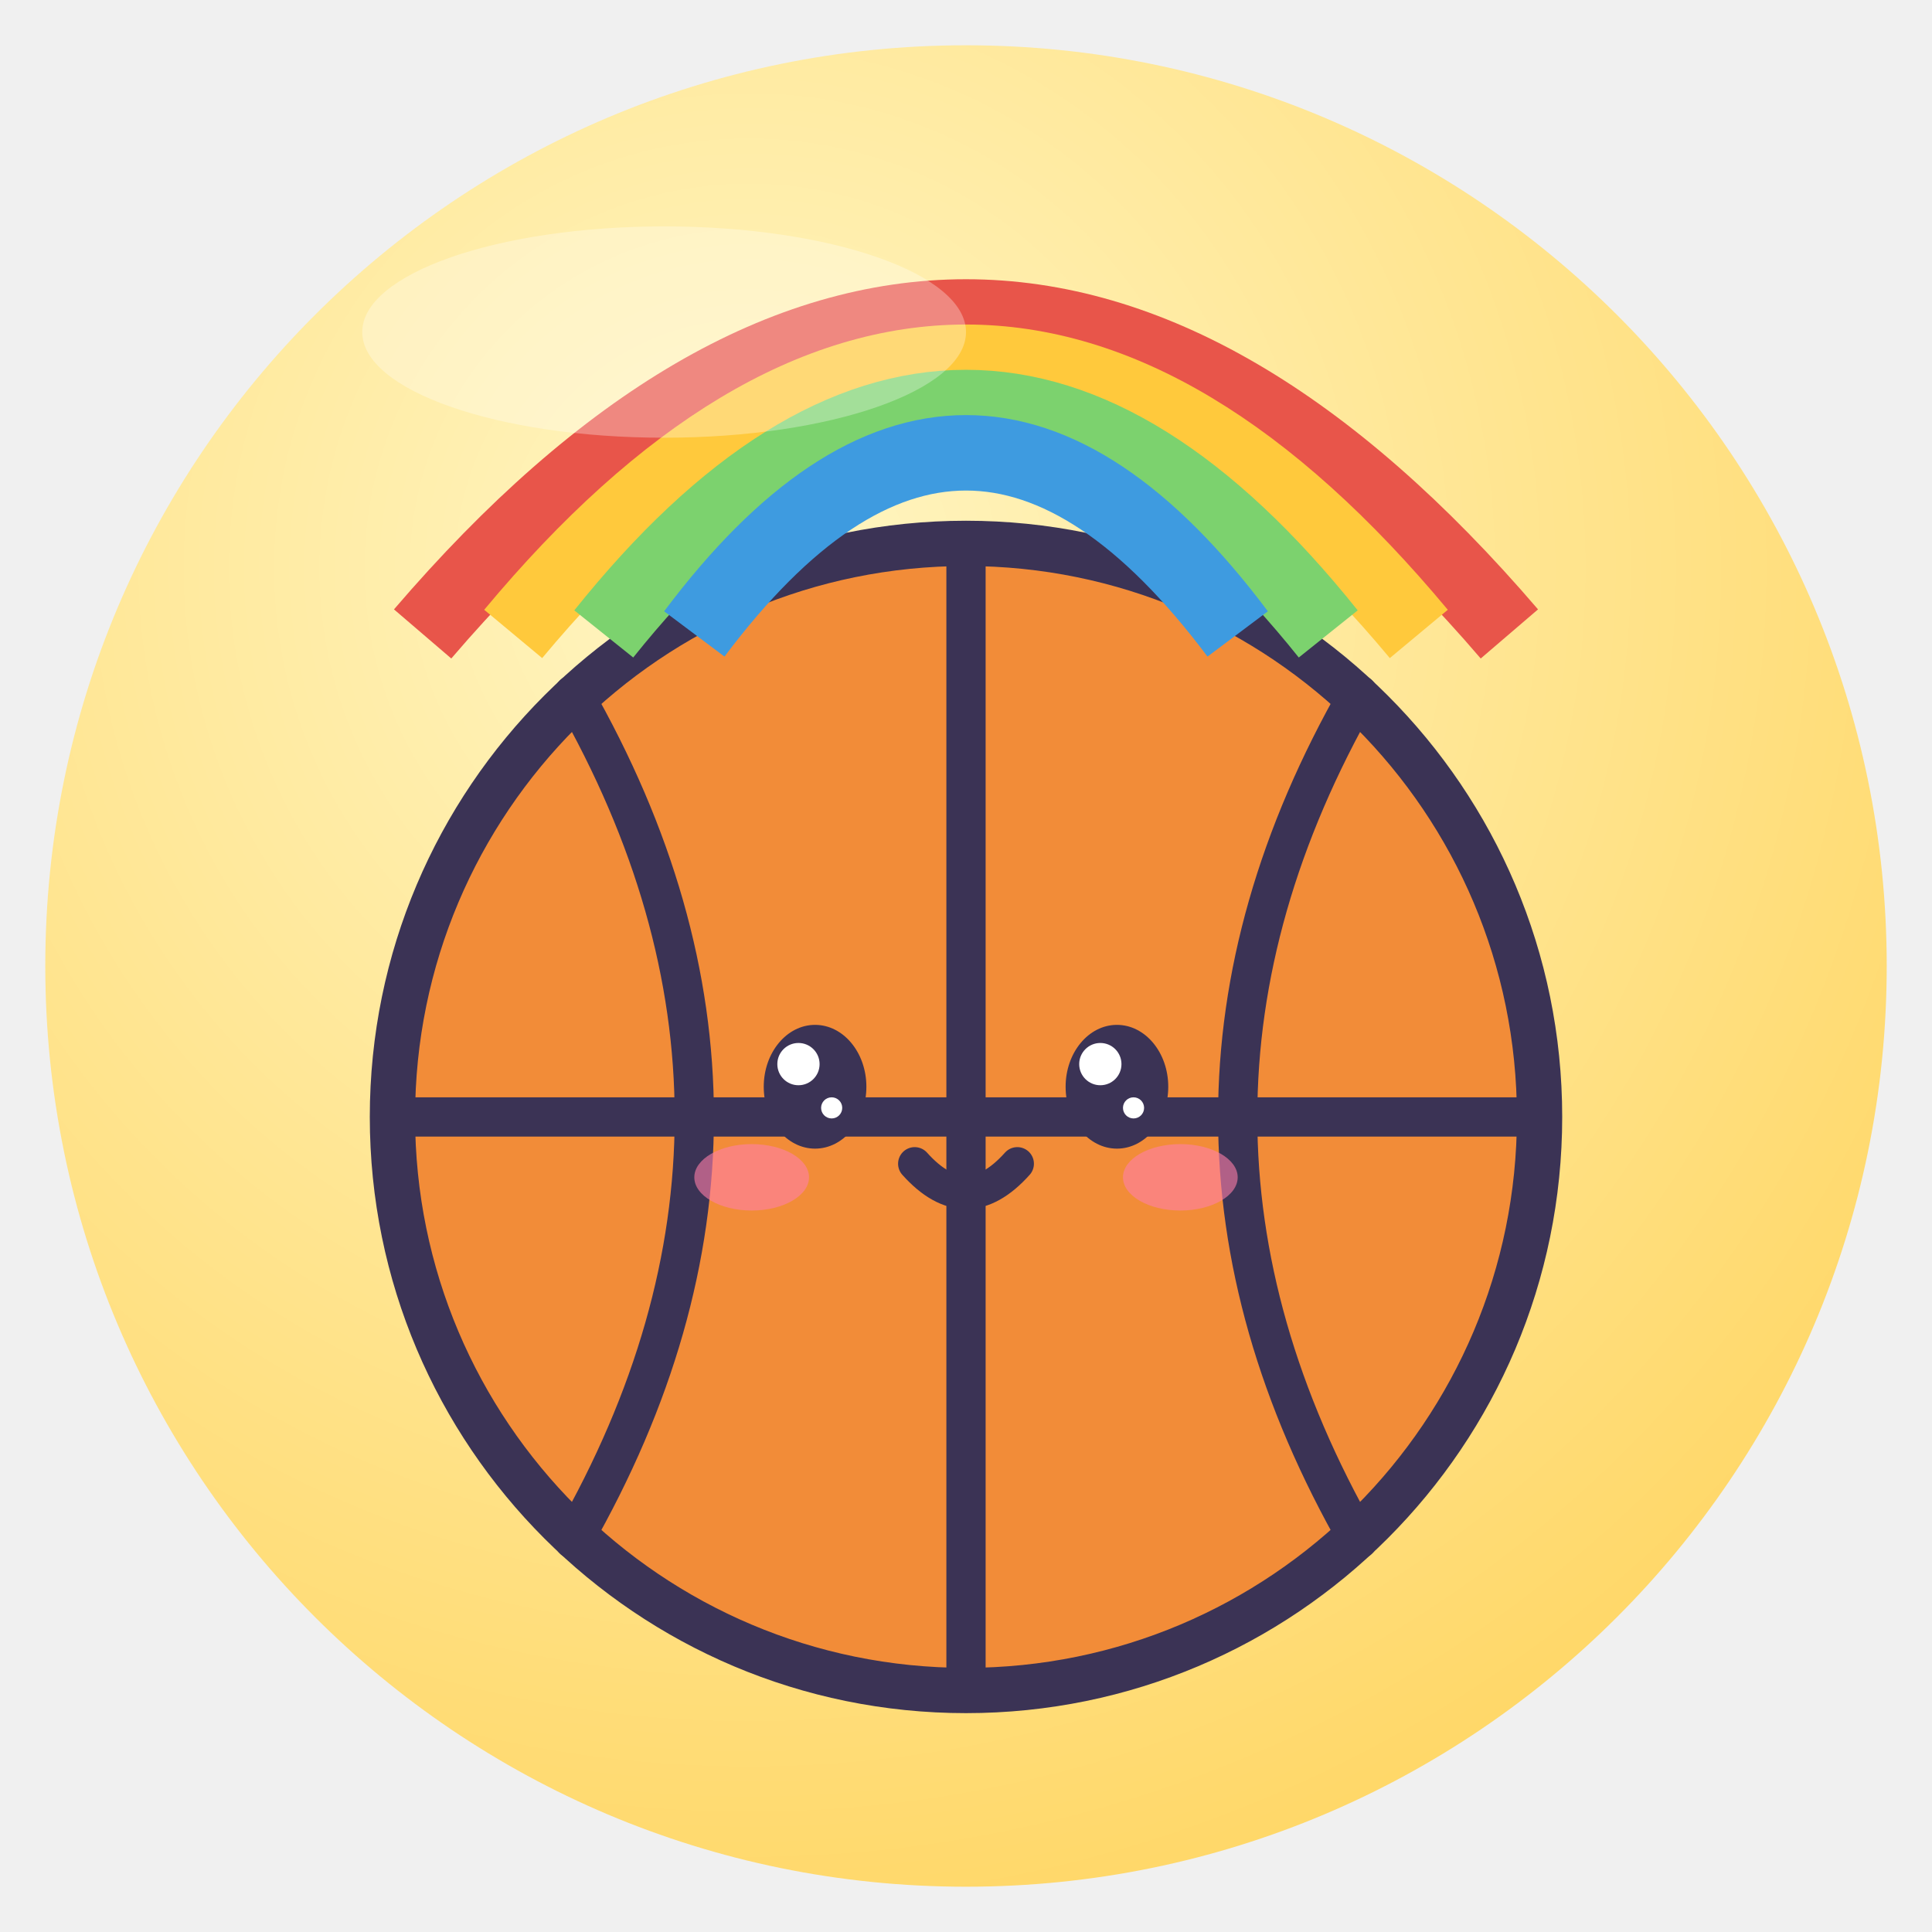
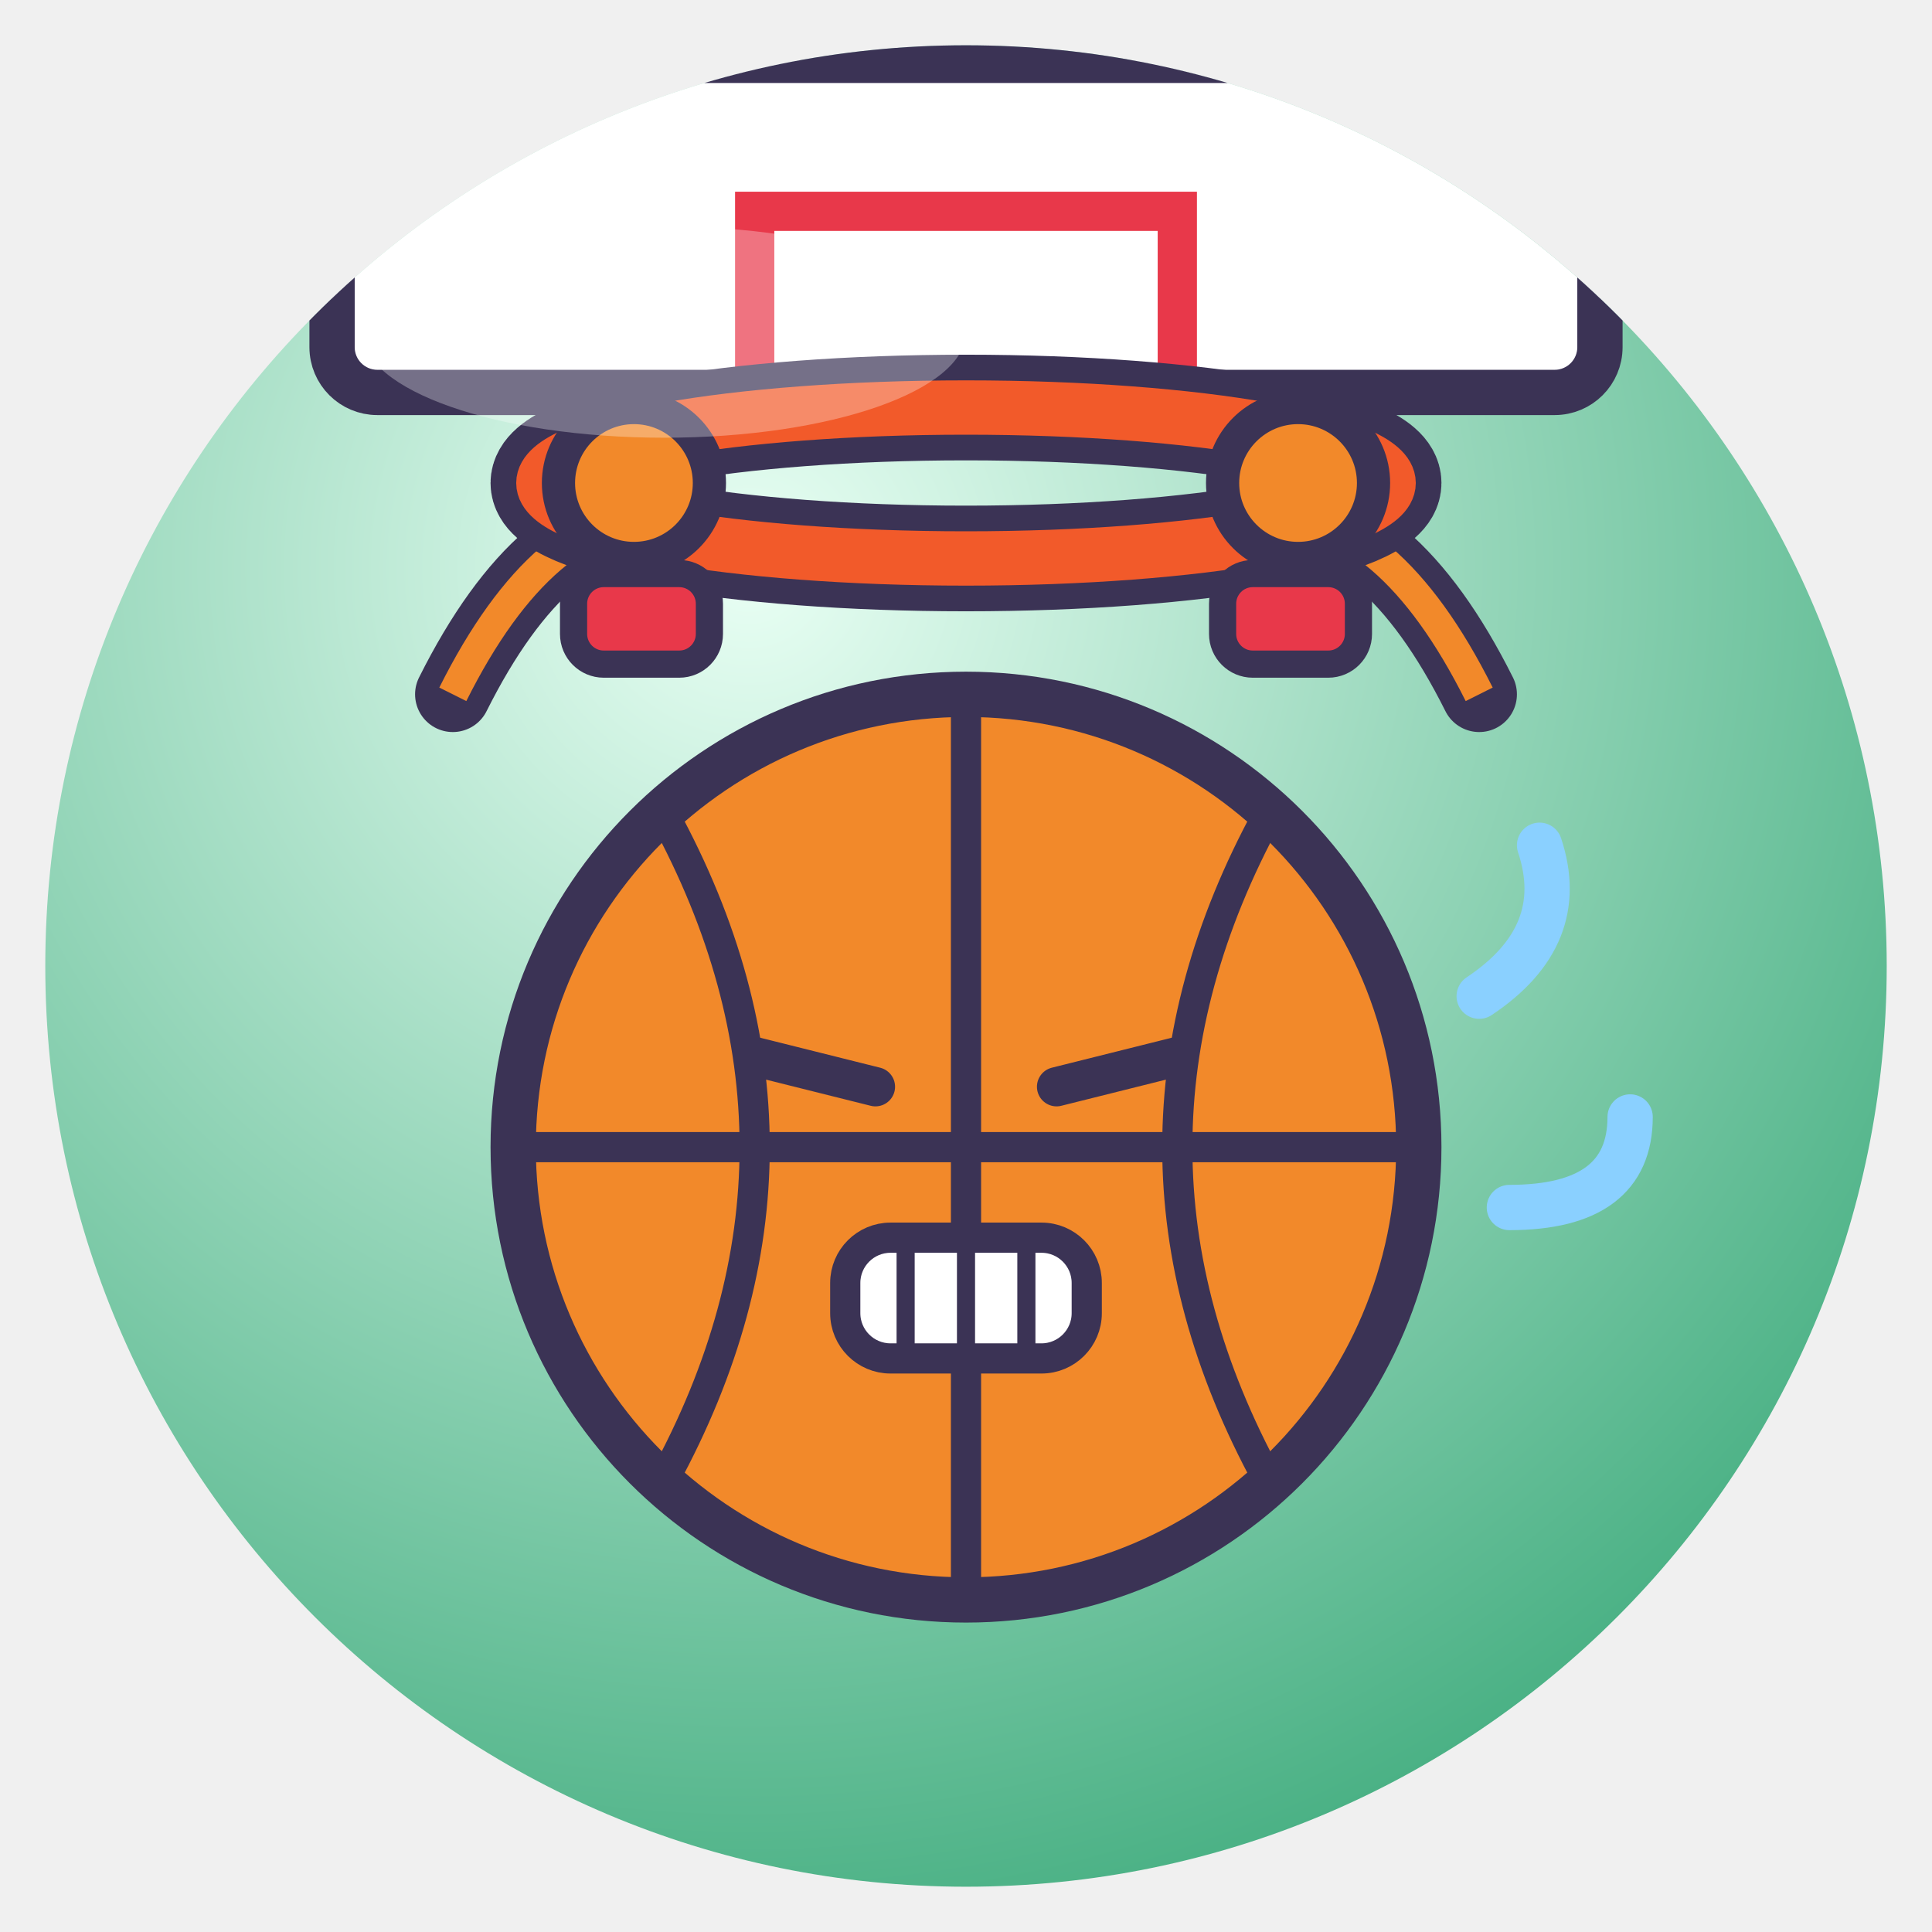
<svg xmlns="http://www.w3.org/2000/svg" viewBox="0 0 128 128" width="128" height="128">
  <defs>
    <radialGradient id="g" cx="38%" cy="28%" r="85%">
-       <stop offset="0" stop-color="#FFF6C4" />
-       <stop offset="1" stop-color="#FFD45E" />
+       <stop offset="0" stop-color="#E9FFF4" />
+       <stop offset="1" stop-color="#38A878" />
    </radialGradient>
    <clipPath id="c">
      <circle cx="64" cy="64" r="61" />
    </clipPath>
  </defs>
  <circle cx="64" cy="64" r="61" fill="url(#g)" />
  <g clip-path="url(#c)">
-     <circle cx="64" cy="74" r="38" fill="#F28C38" stroke="#3B3355" stroke-linejoin="round" stroke-linecap="round" stroke-width="3" />
-     <path d="M26 74 H102 M64 36 V112" fill="none" stroke="#3B3355" stroke-linejoin="round" stroke-linecap="round" stroke-width="2.6" />
-     <path d="M38 46 Q54 74 38 102 M90 46 Q74 74 90 102" fill="none" stroke="#3B3355" stroke-linejoin="round" stroke-linecap="round" stroke-width="2.6" />
-     <ellipse cx="54" cy="72" rx="3.4" ry="4.1" fill="#3B3355" />
-     <circle cx="52.9" cy="70.5" r="1.4" fill="#fff" />
-     <circle cx="55.1" cy="73.4" r="0.7" fill="#fff" />
-     <ellipse cx="74" cy="72" rx="3.4" ry="4.1" fill="#3B3355" />
-     <circle cx="72.9" cy="70.5" r="1.4" fill="#fff" />
-     <circle cx="75.1" cy="73.4" r="0.7" fill="#fff" />
-     <ellipse cx="49.8" cy="78.0" rx="3.8" ry="2.2" fill="#FF7FA8" opacity=".6" />
-     <ellipse cx="78.2" cy="78.0" rx="3.8" ry="2.2" fill="#FF7FA8" opacity=".6" />
-     <path d="M60.6 77.1 Q64 80.9 67.4 77.1" fill="none" stroke="#3B3355" stroke-linejoin="round" stroke-linecap="round" stroke-width="2.2" />
-     <path d="M28 42 Q64 0 100 42" fill="none" stroke="#E8554A" stroke-width="5" />
-     <path d="M34 42 Q64 6 94 42" fill="none" stroke="#FFC93C" stroke-width="5" />
-     <path d="M40 42 Q64 12 88 42" fill="none" stroke="#7CD26E" stroke-width="5" />
-     <path d="M46 42 Q64 18 82 42" fill="none" stroke="#3E9BE0" stroke-width="5" />
+     <rect x="22" y="4" width="84" height="22" rx="3" fill="#fff" stroke="#3B3355" stroke-linejoin="round" stroke-linecap="round" stroke-width="3" />
+     <path d="M50 26 V14 H78 V26" fill="none" stroke="#E8384A" stroke-width="2.6" />
+     <path d="M30 46 Q36 34 44 34 M98 46 Q92 34 84 34" fill="none" stroke="#3B3355" stroke-linejoin="round" stroke-linecap="round" stroke-width="5" />
+     <path d="M30 46 Q36 34 44 34 M98 46 Q92 34 84 34" fill="none" stroke="#F2892A" stroke-width="2" />
+     <ellipse cx="64" cy="32" rx="28" ry="5" fill="none" stroke="#3B3355" stroke-width="7" />
+     <ellipse cx="64" cy="32" rx="28" ry="5" fill="none" stroke="#F25A2A" stroke-width="3.6" />
+     <circle cx="42" cy="32" r="5" fill="#F2892A" stroke="#3B3355" stroke-linejoin="round" stroke-linecap="round" stroke-width="2.2" />
+     <circle cx="86" cy="32" r="5" fill="#F2892A" stroke="#3B3355" stroke-linejoin="round" stroke-linecap="round" stroke-width="2.2" />
+     <rect x="38" y="38" width="9" height="6" rx="2" fill="#E8384A" stroke="#3B3355" stroke-linejoin="round" stroke-linecap="round" stroke-width="1.8" />
+     <rect x="81" y="38" width="9" height="6" rx="2" fill="#E8384A" stroke="#3B3355" stroke-linejoin="round" stroke-linecap="round" stroke-width="1.8" />
+     <circle cx="64" cy="76" r="30" fill="#F2892A" stroke="#3B3355" stroke-linejoin="round" stroke-linecap="round" stroke-width="3" />
+     <path d="M34 76 H94 M64 46 V106 M44 54 Q56 76 44 98 M84 54 Q72 76 84 98" fill="none" stroke="#3B3355" stroke-width="2" />
+     <path d="M50 70 L58 72 M78 70 L70 72" stroke="#3B3355" stroke-linejoin="round" stroke-linecap="round" stroke-width="2.6" />
+     <rect x="56" y="82" width="16" height="8" rx="3" fill="#fff" stroke="#3B3355" stroke-linejoin="round" stroke-linecap="round" stroke-width="2" />
+     <path d="M60 82 V90 M64 82 V90 M68 82 V90" stroke="#3B3355" stroke-width="1.2" />
+     <path d="M98 66 Q104 62 102 56 M100 80 Q108 80 108 74" fill="none" stroke="#8AD0FF" stroke-width="3" stroke-linecap="round" />
+     <path d="M50 110 Q64 118 78 110" fill="none" stroke="#fff" stroke-width="0" />
  </g>
  <ellipse cx="44" cy="22" rx="20" ry="7" fill="#fff" opacity=".3" />
</svg>
